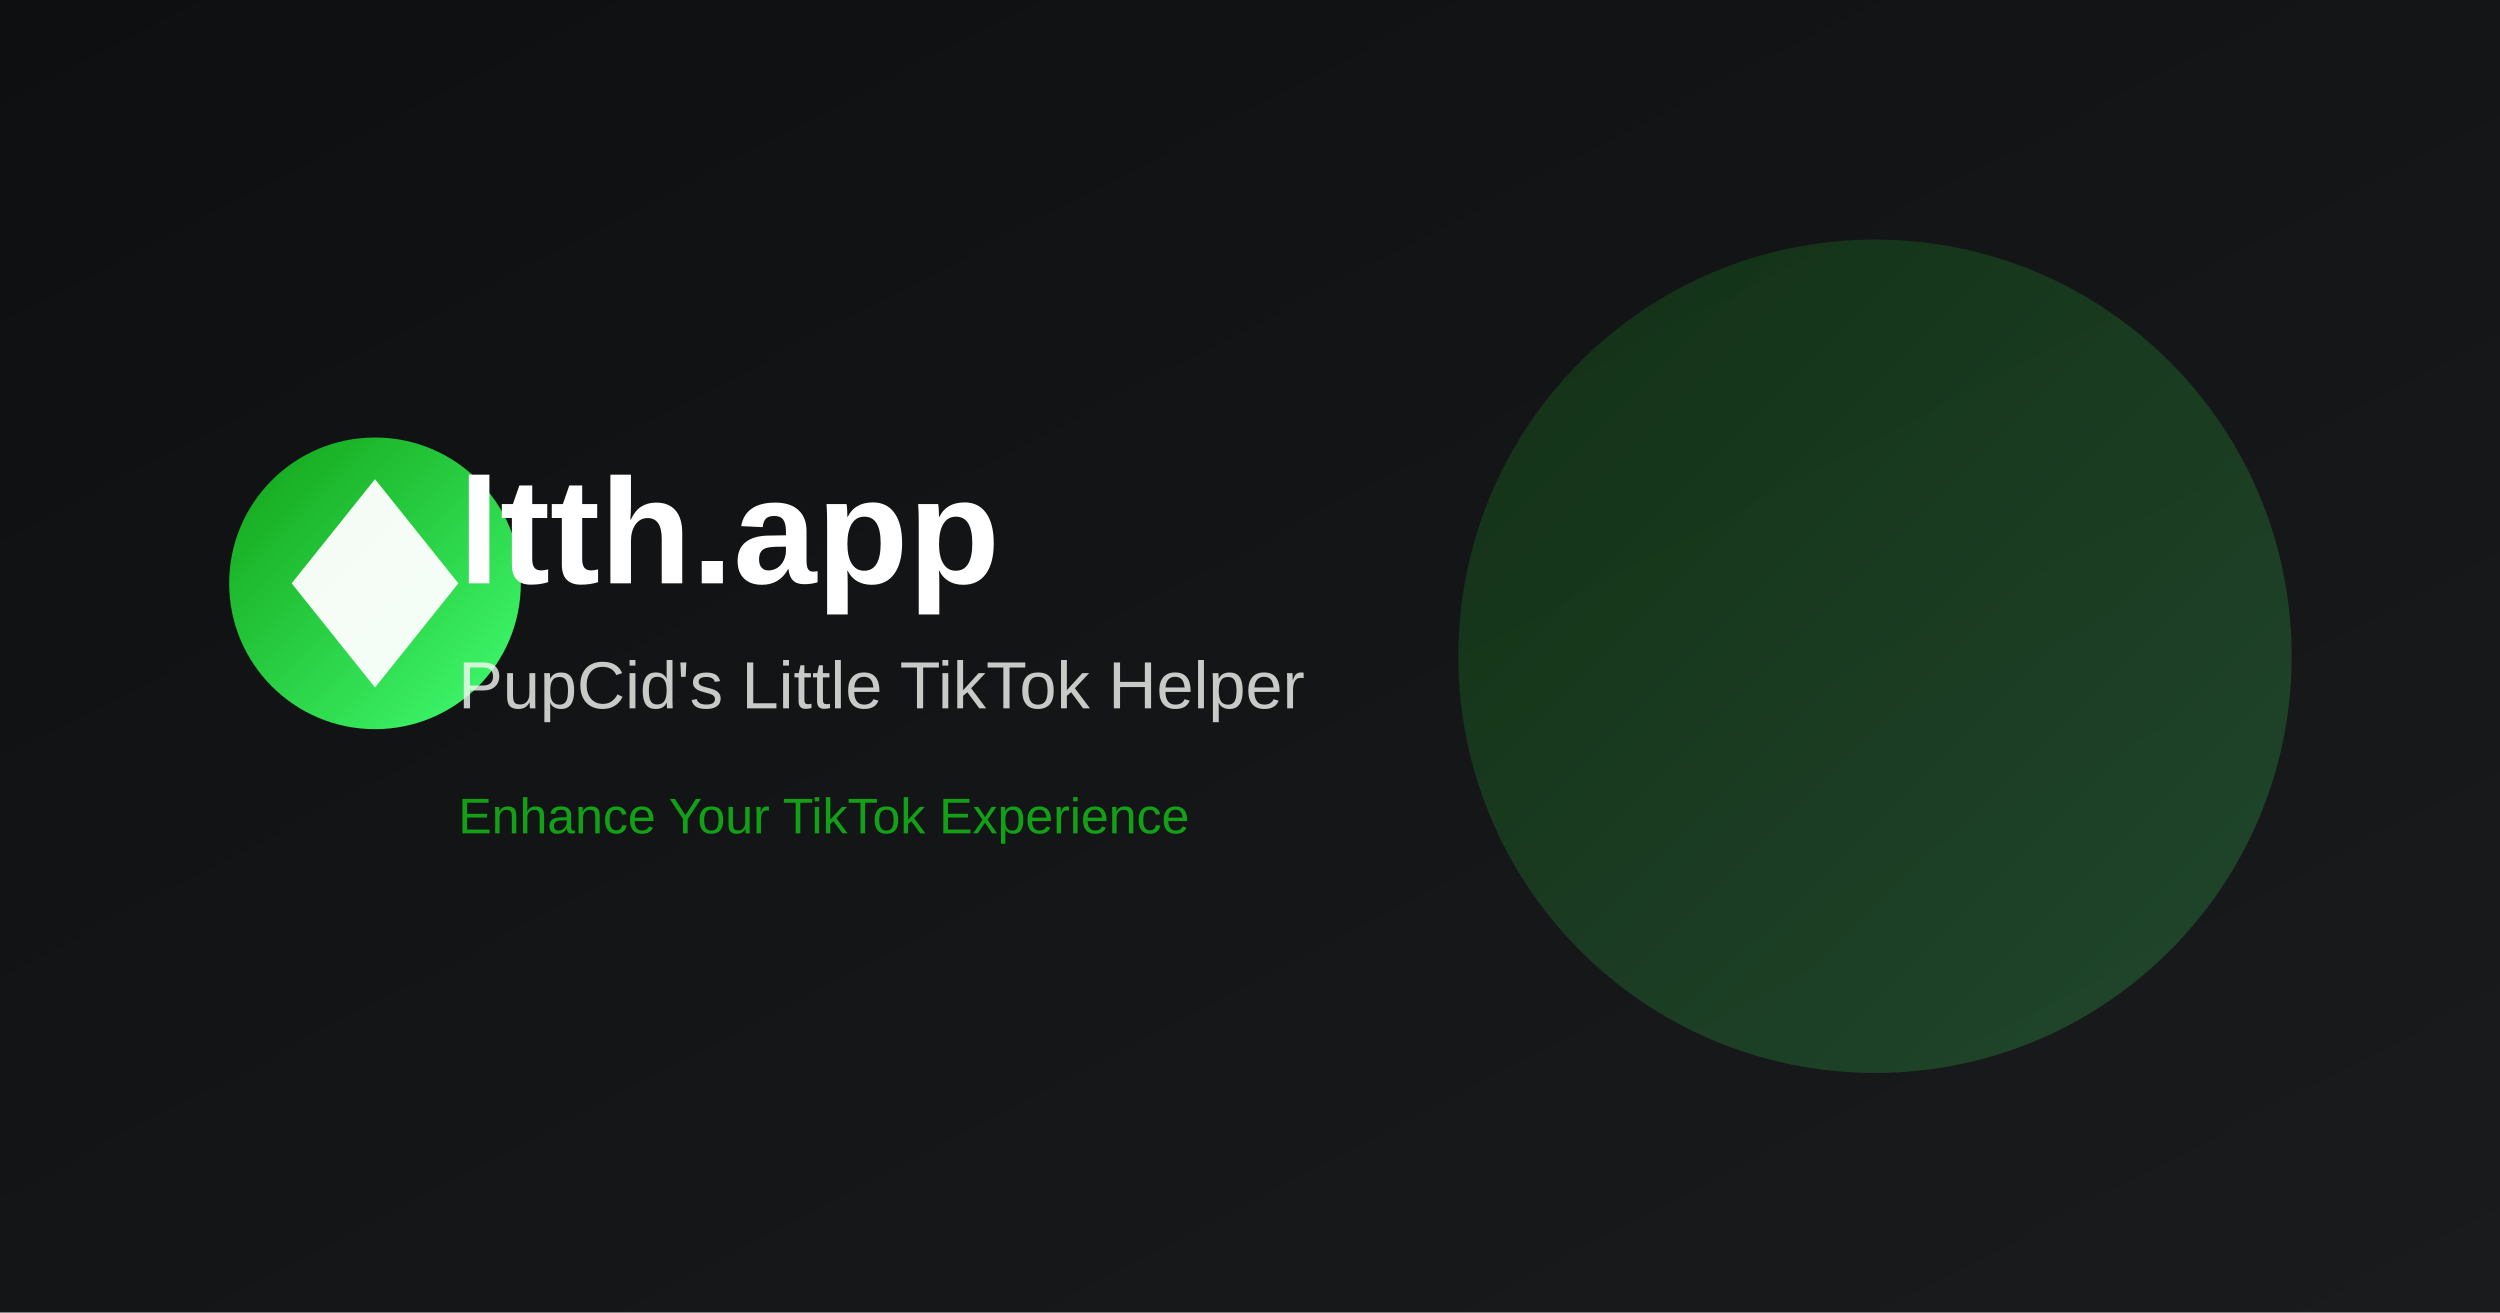
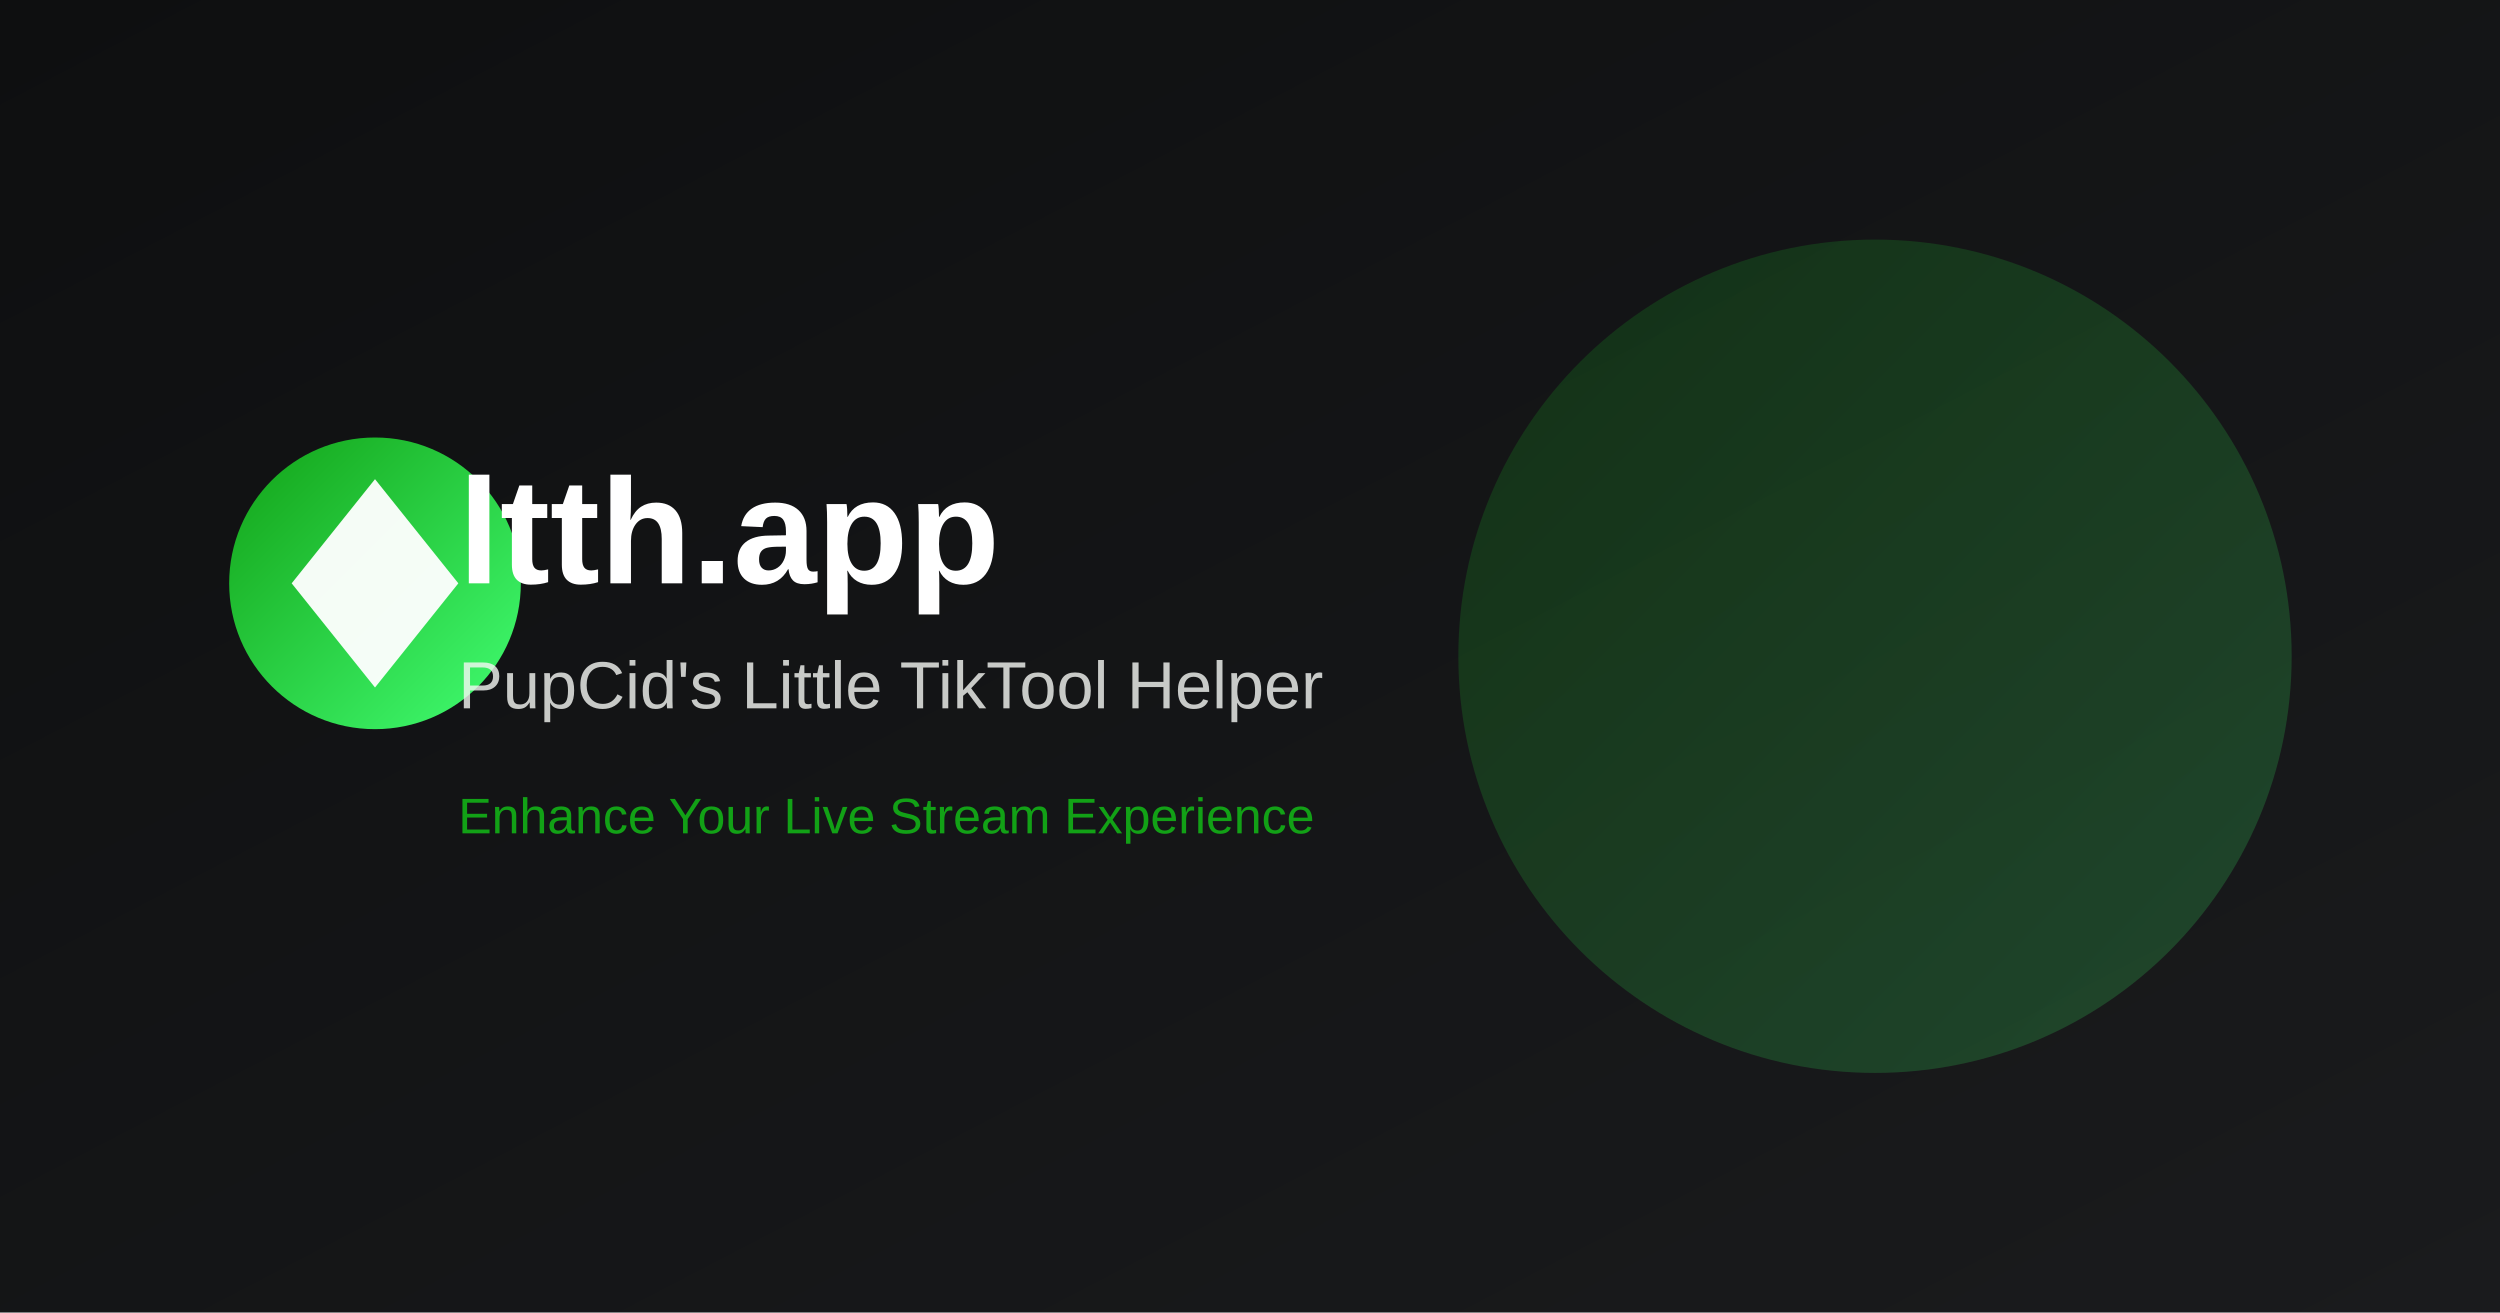
<svg xmlns="http://www.w3.org/2000/svg" width="1200" height="630" viewBox="0 0 1200 630">
  <defs>
    <linearGradient id="bgGradient" x1="0%" y1="0%" x2="100%" y2="100%">
      <stop offset="0%" style="stop-color:#0e0f10;stop-opacity:1" />
      <stop offset="100%" style="stop-color:#1a1b1d;stop-opacity:1" />
    </linearGradient>
    <linearGradient id="accentGradient" x1="0%" y1="0%" x2="100%" y2="100%">
      <stop offset="0%" style="stop-color:#12a116;stop-opacity:1" />
      <stop offset="100%" style="stop-color:#42ff73;stop-opacity:1" />
    </linearGradient>
  </defs>
  <rect width="1200" height="630" fill="url(#bgGradient)" />
  <circle cx="900" cy="315" r="200" fill="url(#accentGradient)" opacity="0.2" />
  <g transform="translate(100, 200)">
    <circle cx="80" cy="80" r="70" fill="url(#accentGradient)" />
    <path d="M80 30 L120 80 L80 130 L40 80 Z" fill="#ffffff" opacity="0.95" />
  </g>
  <text x="220" y="280" font-family="Arial, sans-serif" font-size="72" font-weight="bold" fill="#ffffff">
    ltth.app
  </text>
  <text x="220" y="340" font-family="Arial, sans-serif" font-size="32" fill="#f5f7f4" opacity="0.8">
-     PupCid's Little TikTok Helper
+     PupCid's Little TikTool Helper
  </text>
  <text x="220" y="400" font-family="Arial, sans-serif" font-size="24" fill="#12a116">
-     Enhance Your TikTok Experience
+     Enhance Your Live Stream Experience
  </text>
</svg>
